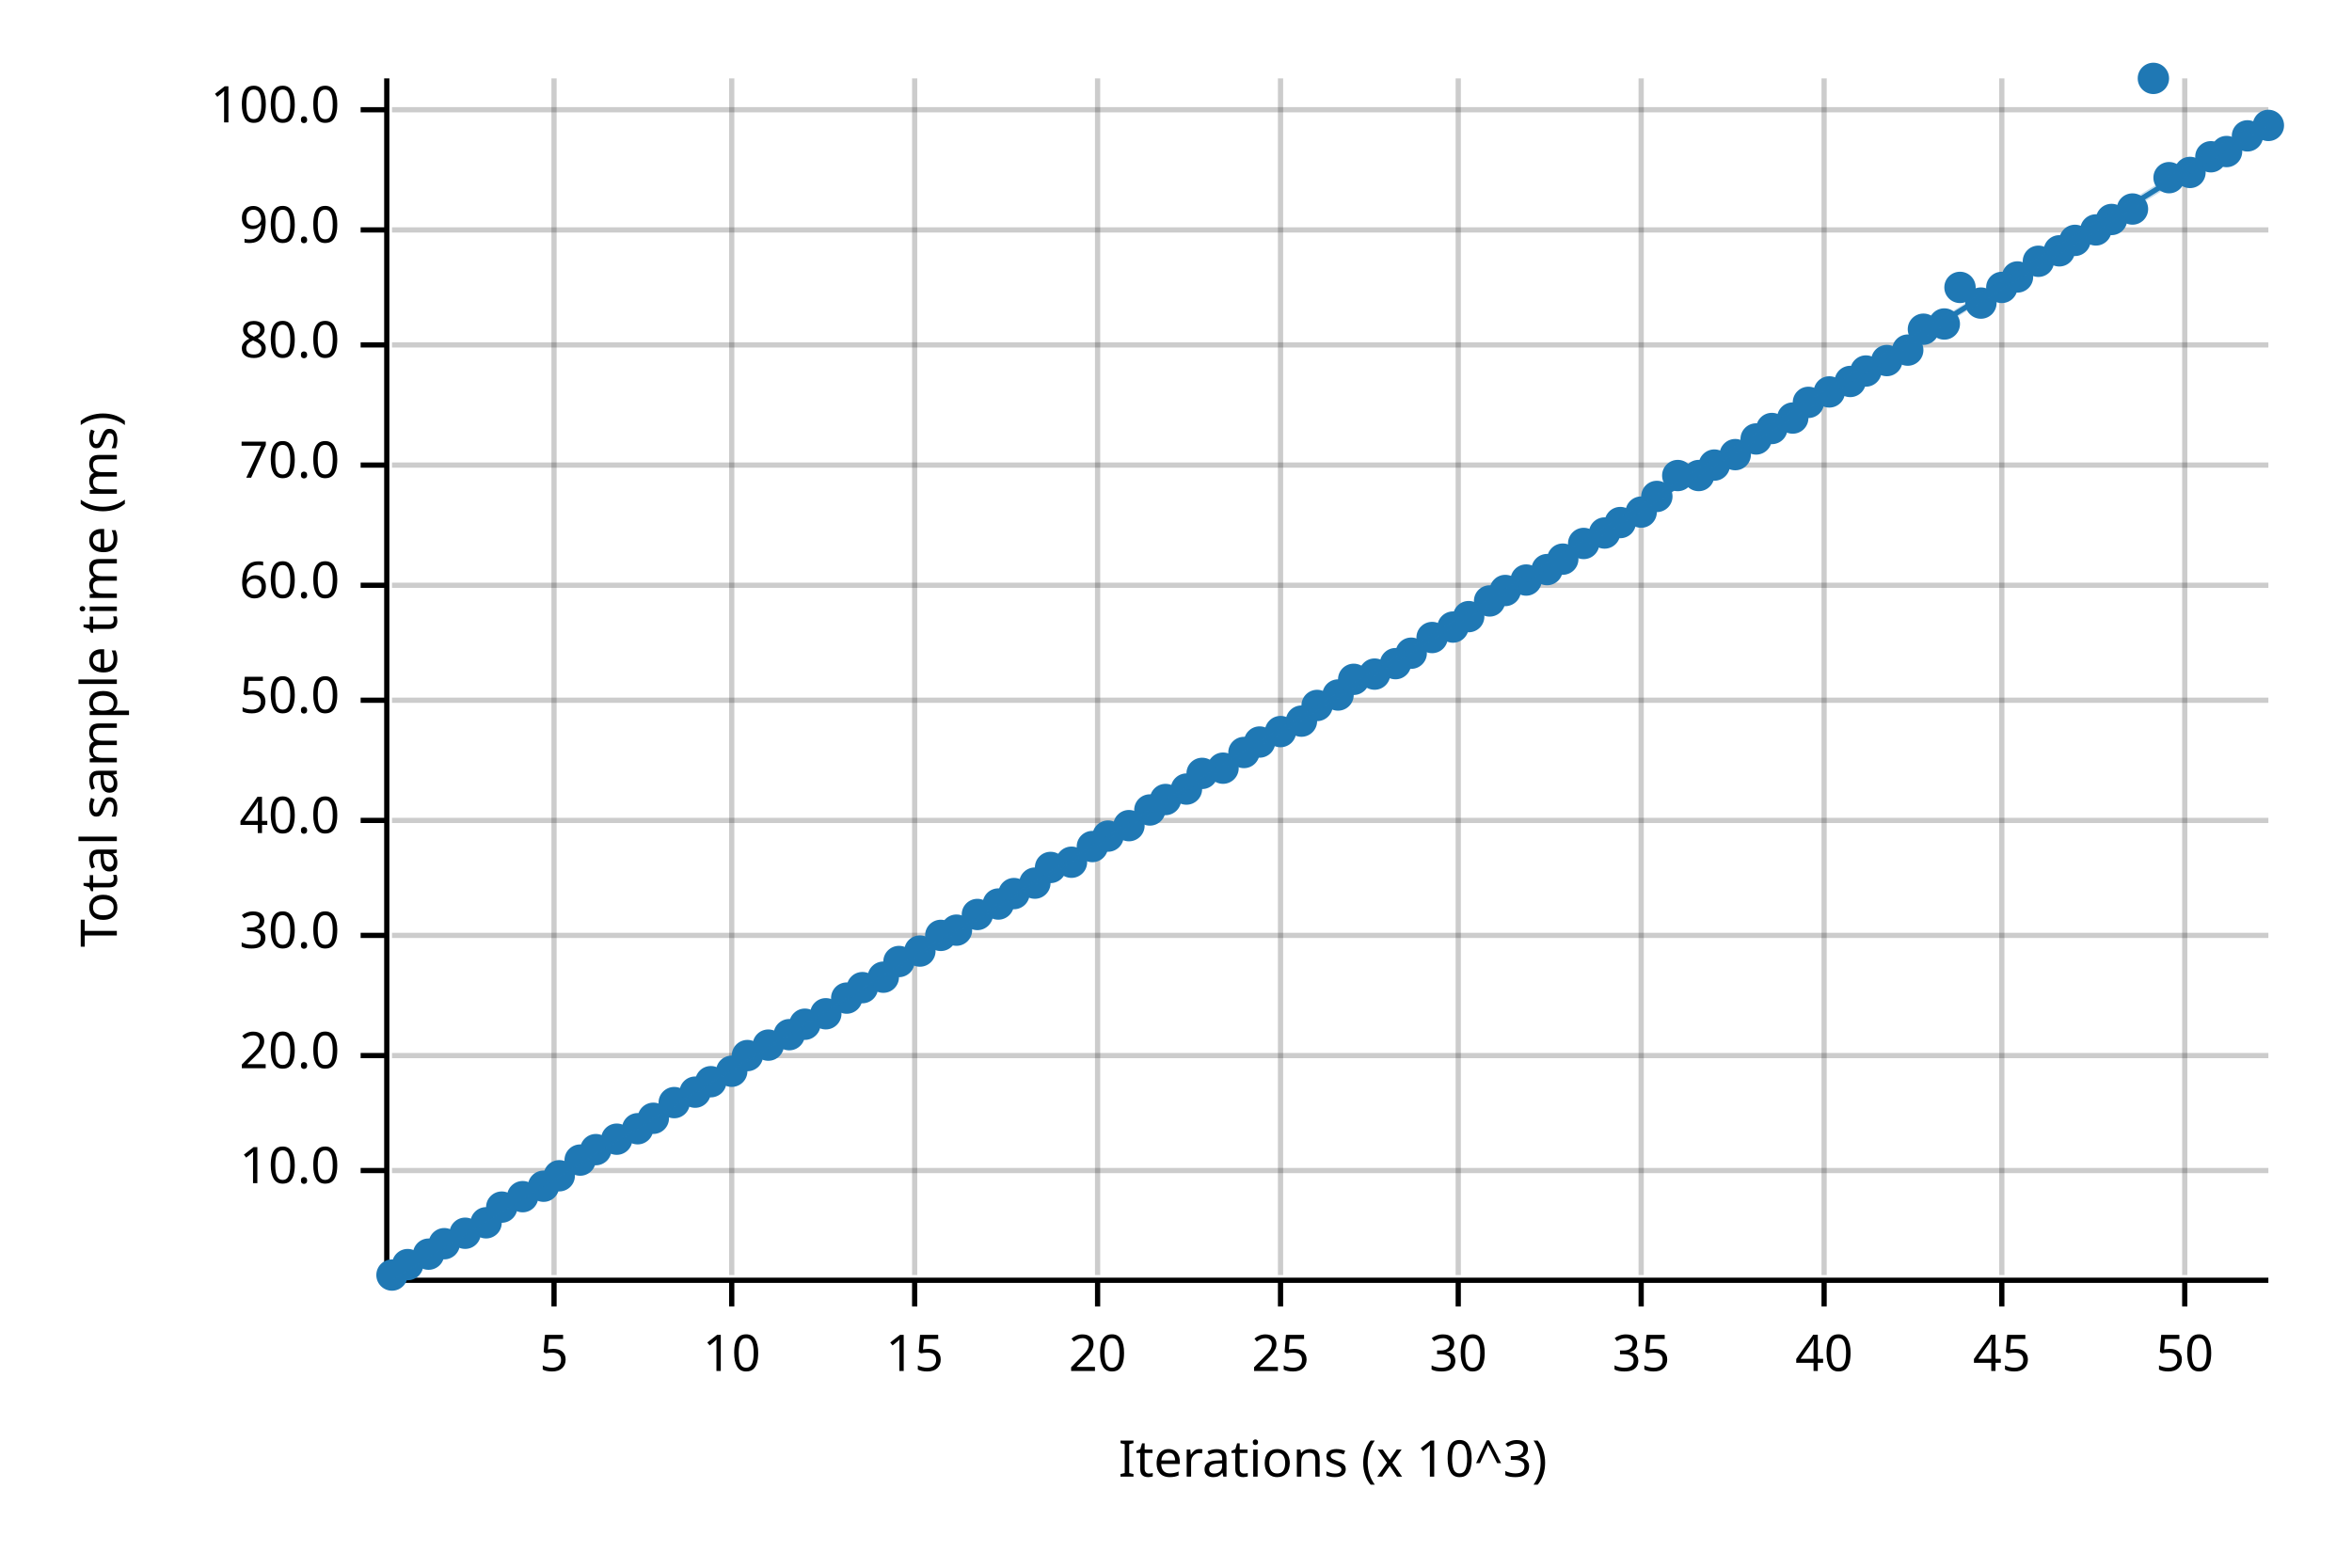
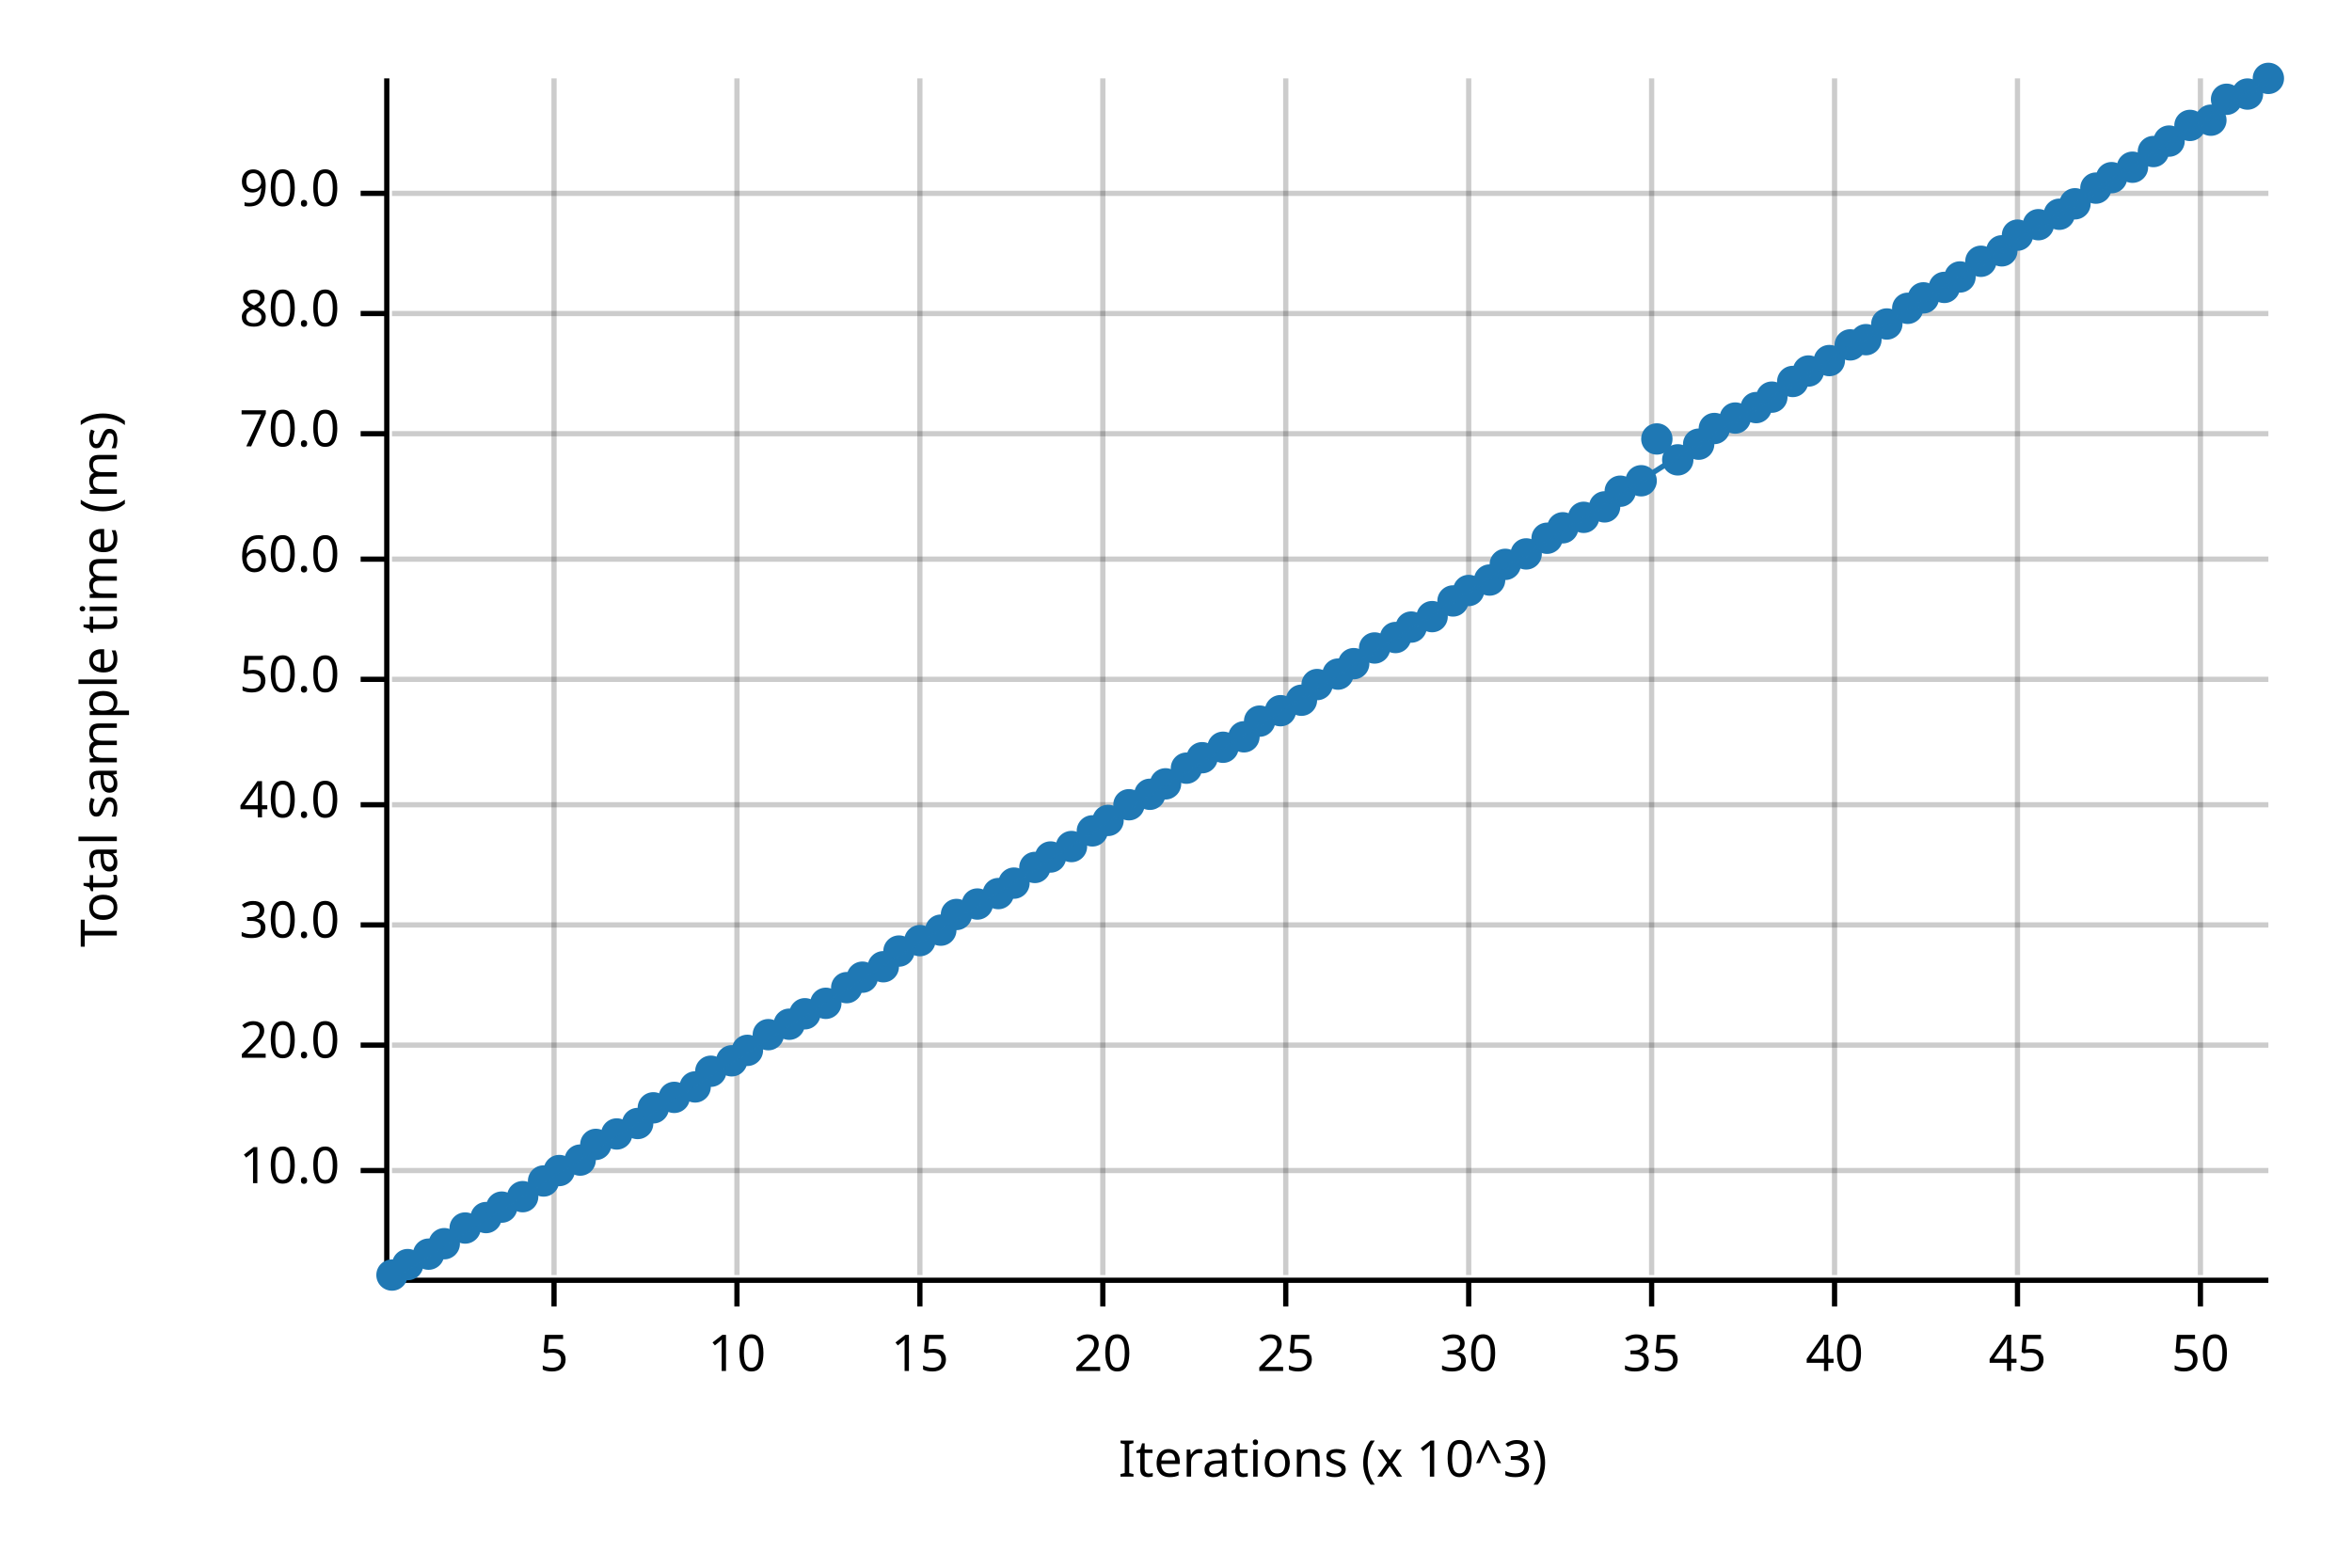
<svg xmlns="http://www.w3.org/2000/svg" width="450" height="300" viewBox="0 0 450 300">
  <text x="15" y="130" dy="0.76em" text-anchor="middle" font-family="sans-serif" font-size="9.677" opacity="1" fill="#000000" transform="rotate(270, 15, 130)">
Total sample time (ms)
</text>
  <text x="255" y="285" dy="-0.5ex" text-anchor="middle" font-family="sans-serif" font-size="9.677" opacity="1" fill="#000000">
Iterations (x 10^3)
</text>
  <line opacity="0.2" stroke="#000000" stroke-width="1" x1="106" y1="244" x2="106" y2="15" />
-   <line opacity="0.2" stroke="#000000" stroke-width="1" x1="140" y1="244" x2="140" y2="15" />
-   <line opacity="0.2" stroke="#000000" stroke-width="1" x1="175" y1="244" x2="175" y2="15" />
-   <line opacity="0.2" stroke="#000000" stroke-width="1" x1="210" y1="244" x2="210" y2="15" />
-   <line opacity="0.2" stroke="#000000" stroke-width="1" x1="245" y1="244" x2="245" y2="15" />
-   <line opacity="0.2" stroke="#000000" stroke-width="1" x1="279" y1="244" x2="279" y2="15" />
-   <line opacity="0.2" stroke="#000000" stroke-width="1" x1="314" y1="244" x2="314" y2="15" />
-   <line opacity="0.2" stroke="#000000" stroke-width="1" x1="349" y1="244" x2="349" y2="15" />
-   <line opacity="0.2" stroke="#000000" stroke-width="1" x1="383" y1="244" x2="383" y2="15" />
-   <line opacity="0.2" stroke="#000000" stroke-width="1" x1="418" y1="244" x2="418" y2="15" />
+   <line opacity="0.2" stroke="#000000" stroke-width="1" x1="141" y1="244" x2="141" y2="15" />
+   <line opacity="0.2" stroke="#000000" stroke-width="1" x1="176" y1="244" x2="176" y2="15" />
+   <line opacity="0.2" stroke="#000000" stroke-width="1" x1="211" y1="244" x2="211" y2="15" />
+   <line opacity="0.2" stroke="#000000" stroke-width="1" x1="246" y1="244" x2="246" y2="15" />
+   <line opacity="0.2" stroke="#000000" stroke-width="1" x1="281" y1="244" x2="281" y2="15" />
+   <line opacity="0.2" stroke="#000000" stroke-width="1" x1="316" y1="244" x2="316" y2="15" />
+   <line opacity="0.2" stroke="#000000" stroke-width="1" x1="351" y1="244" x2="351" y2="15" />
+   <line opacity="0.2" stroke="#000000" stroke-width="1" x1="386" y1="244" x2="386" y2="15" />
+   <line opacity="0.2" stroke="#000000" stroke-width="1" x1="421" y1="244" x2="421" y2="15" />
  <line opacity="0.2" stroke="#000000" stroke-width="1" x1="75" y1="224" x2="434" y2="224" />
-   <line opacity="0.2" stroke="#000000" stroke-width="1" x1="75" y1="202" x2="434" y2="202" />
-   <line opacity="0.2" stroke="#000000" stroke-width="1" x1="75" y1="179" x2="434" y2="179" />
-   <line opacity="0.2" stroke="#000000" stroke-width="1" x1="75" y1="157" x2="434" y2="157" />
-   <line opacity="0.2" stroke="#000000" stroke-width="1" x1="75" y1="134" x2="434" y2="134" />
-   <line opacity="0.2" stroke="#000000" stroke-width="1" x1="75" y1="112" x2="434" y2="112" />
-   <line opacity="0.2" stroke="#000000" stroke-width="1" x1="75" y1="89" x2="434" y2="89" />
-   <line opacity="0.2" stroke="#000000" stroke-width="1" x1="75" y1="66" x2="434" y2="66" />
-   <line opacity="0.2" stroke="#000000" stroke-width="1" x1="75" y1="44" x2="434" y2="44" />
-   <line opacity="0.2" stroke="#000000" stroke-width="1" x1="75" y1="21" x2="434" y2="21" />
+   <line opacity="0.2" stroke="#000000" stroke-width="1" x1="75" y1="200" x2="434" y2="200" />
+   <line opacity="0.2" stroke="#000000" stroke-width="1" x1="75" y1="177" x2="434" y2="177" />
+   <line opacity="0.2" stroke="#000000" stroke-width="1" x1="75" y1="154" x2="434" y2="154" />
+   <line opacity="0.2" stroke="#000000" stroke-width="1" x1="75" y1="130" x2="434" y2="130" />
+   <line opacity="0.2" stroke="#000000" stroke-width="1" x1="75" y1="107" x2="434" y2="107" />
+   <line opacity="0.2" stroke="#000000" stroke-width="1" x1="75" y1="83" x2="434" y2="83" />
+   <line opacity="0.2" stroke="#000000" stroke-width="1" x1="75" y1="60" x2="434" y2="60" />
+   <line opacity="0.2" stroke="#000000" stroke-width="1" x1="75" y1="37" x2="434" y2="37" />
  <polyline fill="none" opacity="1" stroke="#000000" stroke-width="1" points="74,15 74,244 " />
  <text x="65" y="224" dy="0.5ex" text-anchor="end" font-family="sans-serif" font-size="9.677" opacity="1" fill="#000000">
10.0
</text>
  <polyline fill="none" opacity="1" stroke="#000000" stroke-width="1" points="69,224 74,224 " />
-   <text x="65" y="202" dy="0.5ex" text-anchor="end" font-family="sans-serif" font-size="9.677" opacity="1" fill="#000000">
+   <text x="65" y="200" dy="0.5ex" text-anchor="end" font-family="sans-serif" font-size="9.677" opacity="1" fill="#000000">
20.0
</text>
-   <polyline fill="none" opacity="1" stroke="#000000" stroke-width="1" points="69,202 74,202 " />
-   <text x="65" y="179" dy="0.5ex" text-anchor="end" font-family="sans-serif" font-size="9.677" opacity="1" fill="#000000">
+   <polyline fill="none" opacity="1" stroke="#000000" stroke-width="1" points="69,200 74,200 " />
+   <text x="65" y="177" dy="0.5ex" text-anchor="end" font-family="sans-serif" font-size="9.677" opacity="1" fill="#000000">
30.0
</text>
-   <polyline fill="none" opacity="1" stroke="#000000" stroke-width="1" points="69,179 74,179 " />
-   <text x="65" y="157" dy="0.5ex" text-anchor="end" font-family="sans-serif" font-size="9.677" opacity="1" fill="#000000">
+   <polyline fill="none" opacity="1" stroke="#000000" stroke-width="1" points="69,177 74,177 " />
+   <text x="65" y="154" dy="0.5ex" text-anchor="end" font-family="sans-serif" font-size="9.677" opacity="1" fill="#000000">
40.0
</text>
-   <polyline fill="none" opacity="1" stroke="#000000" stroke-width="1" points="69,157 74,157 " />
-   <text x="65" y="134" dy="0.5ex" text-anchor="end" font-family="sans-serif" font-size="9.677" opacity="1" fill="#000000">
+   <polyline fill="none" opacity="1" stroke="#000000" stroke-width="1" points="69,154 74,154 " />
+   <text x="65" y="130" dy="0.5ex" text-anchor="end" font-family="sans-serif" font-size="9.677" opacity="1" fill="#000000">
50.0
</text>
-   <polyline fill="none" opacity="1" stroke="#000000" stroke-width="1" points="69,134 74,134 " />
-   <text x="65" y="112" dy="0.5ex" text-anchor="end" font-family="sans-serif" font-size="9.677" opacity="1" fill="#000000">
+   <polyline fill="none" opacity="1" stroke="#000000" stroke-width="1" points="69,130 74,130 " />
+   <text x="65" y="107" dy="0.5ex" text-anchor="end" font-family="sans-serif" font-size="9.677" opacity="1" fill="#000000">
60.0
</text>
-   <polyline fill="none" opacity="1" stroke="#000000" stroke-width="1" points="69,112 74,112 " />
-   <text x="65" y="89" dy="0.5ex" text-anchor="end" font-family="sans-serif" font-size="9.677" opacity="1" fill="#000000">
+   <polyline fill="none" opacity="1" stroke="#000000" stroke-width="1" points="69,107 74,107 " />
+   <text x="65" y="83" dy="0.5ex" text-anchor="end" font-family="sans-serif" font-size="9.677" opacity="1" fill="#000000">
70.0
</text>
-   <polyline fill="none" opacity="1" stroke="#000000" stroke-width="1" points="69,89 74,89 " />
-   <text x="65" y="66" dy="0.5ex" text-anchor="end" font-family="sans-serif" font-size="9.677" opacity="1" fill="#000000">
+   <polyline fill="none" opacity="1" stroke="#000000" stroke-width="1" points="69,83 74,83 " />
+   <text x="65" y="60" dy="0.5ex" text-anchor="end" font-family="sans-serif" font-size="9.677" opacity="1" fill="#000000">
80.0
</text>
-   <polyline fill="none" opacity="1" stroke="#000000" stroke-width="1" points="69,66 74,66 " />
-   <text x="65" y="44" dy="0.5ex" text-anchor="end" font-family="sans-serif" font-size="9.677" opacity="1" fill="#000000">
+   <polyline fill="none" opacity="1" stroke="#000000" stroke-width="1" points="69,60 74,60 " />
+   <text x="65" y="37" dy="0.5ex" text-anchor="end" font-family="sans-serif" font-size="9.677" opacity="1" fill="#000000">
90.0
</text>
-   <polyline fill="none" opacity="1" stroke="#000000" stroke-width="1" points="69,44 74,44 " />
-   <text x="65" y="21" dy="0.5ex" text-anchor="end" font-family="sans-serif" font-size="9.677" opacity="1" fill="#000000">
- 100.0
- </text>
-   <polyline fill="none" opacity="1" stroke="#000000" stroke-width="1" points="69,21 74,21 " />
+   <polyline fill="none" opacity="1" stroke="#000000" stroke-width="1" points="69,37 74,37 " />
  <polyline fill="none" opacity="1" stroke="#000000" stroke-width="1" points="75,245 434,245 " />
  <text x="106" y="255" dy="0.76em" text-anchor="middle" font-family="sans-serif" font-size="9.677" opacity="1" fill="#000000">
5
</text>
  <polyline fill="none" opacity="1" stroke="#000000" stroke-width="1" points="106,245 106,250 " />
-   <text x="140" y="255" dy="0.76em" text-anchor="middle" font-family="sans-serif" font-size="9.677" opacity="1" fill="#000000">
+   <text x="141" y="255" dy="0.76em" text-anchor="middle" font-family="sans-serif" font-size="9.677" opacity="1" fill="#000000">
10
</text>
-   <polyline fill="none" opacity="1" stroke="#000000" stroke-width="1" points="140,245 140,250 " />
-   <text x="175" y="255" dy="0.76em" text-anchor="middle" font-family="sans-serif" font-size="9.677" opacity="1" fill="#000000">
+   <polyline fill="none" opacity="1" stroke="#000000" stroke-width="1" points="141,245 141,250 " />
+   <text x="176" y="255" dy="0.76em" text-anchor="middle" font-family="sans-serif" font-size="9.677" opacity="1" fill="#000000">
15
</text>
-   <polyline fill="none" opacity="1" stroke="#000000" stroke-width="1" points="175,245 175,250 " />
-   <text x="210" y="255" dy="0.76em" text-anchor="middle" font-family="sans-serif" font-size="9.677" opacity="1" fill="#000000">
+   <polyline fill="none" opacity="1" stroke="#000000" stroke-width="1" points="176,245 176,250 " />
+   <text x="211" y="255" dy="0.76em" text-anchor="middle" font-family="sans-serif" font-size="9.677" opacity="1" fill="#000000">
20
</text>
-   <polyline fill="none" opacity="1" stroke="#000000" stroke-width="1" points="210,245 210,250 " />
-   <text x="245" y="255" dy="0.76em" text-anchor="middle" font-family="sans-serif" font-size="9.677" opacity="1" fill="#000000">
+   <polyline fill="none" opacity="1" stroke="#000000" stroke-width="1" points="211,245 211,250 " />
+   <text x="246" y="255" dy="0.76em" text-anchor="middle" font-family="sans-serif" font-size="9.677" opacity="1" fill="#000000">
25
</text>
-   <polyline fill="none" opacity="1" stroke="#000000" stroke-width="1" points="245,245 245,250 " />
-   <text x="279" y="255" dy="0.76em" text-anchor="middle" font-family="sans-serif" font-size="9.677" opacity="1" fill="#000000">
+   <polyline fill="none" opacity="1" stroke="#000000" stroke-width="1" points="246,245 246,250 " />
+   <text x="281" y="255" dy="0.76em" text-anchor="middle" font-family="sans-serif" font-size="9.677" opacity="1" fill="#000000">
30
</text>
-   <polyline fill="none" opacity="1" stroke="#000000" stroke-width="1" points="279,245 279,250 " />
-   <text x="314" y="255" dy="0.76em" text-anchor="middle" font-family="sans-serif" font-size="9.677" opacity="1" fill="#000000">
+   <polyline fill="none" opacity="1" stroke="#000000" stroke-width="1" points="281,245 281,250 " />
+   <text x="316" y="255" dy="0.76em" text-anchor="middle" font-family="sans-serif" font-size="9.677" opacity="1" fill="#000000">
35
</text>
-   <polyline fill="none" opacity="1" stroke="#000000" stroke-width="1" points="314,245 314,250 " />
-   <text x="349" y="255" dy="0.76em" text-anchor="middle" font-family="sans-serif" font-size="9.677" opacity="1" fill="#000000">
+   <polyline fill="none" opacity="1" stroke="#000000" stroke-width="1" points="316,245 316,250 " />
+   <text x="351" y="255" dy="0.76em" text-anchor="middle" font-family="sans-serif" font-size="9.677" opacity="1" fill="#000000">
40
</text>
-   <polyline fill="none" opacity="1" stroke="#000000" stroke-width="1" points="349,245 349,250 " />
-   <text x="383" y="255" dy="0.76em" text-anchor="middle" font-family="sans-serif" font-size="9.677" opacity="1" fill="#000000">
+   <polyline fill="none" opacity="1" stroke="#000000" stroke-width="1" points="351,245 351,250 " />
+   <text x="386" y="255" dy="0.76em" text-anchor="middle" font-family="sans-serif" font-size="9.677" opacity="1" fill="#000000">
45
</text>
-   <polyline fill="none" opacity="1" stroke="#000000" stroke-width="1" points="383,245 383,250 " />
-   <text x="418" y="255" dy="0.76em" text-anchor="middle" font-family="sans-serif" font-size="9.677" opacity="1" fill="#000000">
+   <polyline fill="none" opacity="1" stroke="#000000" stroke-width="1" points="386,245 386,250 " />
+   <text x="421" y="255" dy="0.76em" text-anchor="middle" font-family="sans-serif" font-size="9.677" opacity="1" fill="#000000">
50
</text>
-   <polyline fill="none" opacity="1" stroke="#000000" stroke-width="1" points="418,245 418,250 " />
+   <polyline fill="none" opacity="1" stroke="#000000" stroke-width="1" points="421,245 421,250 " />
  <circle cx="75" cy="244" r="3" opacity="1" fill="#1F78B4" stroke="none" stroke-width="1" />
  <circle cx="78" cy="242" r="3" opacity="1" fill="#1F78B4" stroke="none" stroke-width="1" />
  <circle cx="82" cy="240" r="3" opacity="1" fill="#1F78B4" stroke="none" stroke-width="1" />
  <circle cx="85" cy="238" r="3" opacity="1" fill="#1F78B4" stroke="none" stroke-width="1" />
-   <circle cx="89" cy="236" r="3" opacity="1" fill="#1F78B4" stroke="none" stroke-width="1" />
-   <circle cx="93" cy="234" r="3" opacity="1" fill="#1F78B4" stroke="none" stroke-width="1" />
+   <circle cx="89" cy="235" r="3" opacity="1" fill="#1F78B4" stroke="none" stroke-width="1" />
+   <circle cx="93" cy="233" r="3" opacity="1" fill="#1F78B4" stroke="none" stroke-width="1" />
  <circle cx="96" cy="231" r="3" opacity="1" fill="#1F78B4" stroke="none" stroke-width="1" />
  <circle cx="100" cy="229" r="3" opacity="1" fill="#1F78B4" stroke="none" stroke-width="1" />
-   <circle cx="104" cy="227" r="3" opacity="1" fill="#1F78B4" stroke="none" stroke-width="1" />
-   <circle cx="107" cy="225" r="3" opacity="1" fill="#1F78B4" stroke="none" stroke-width="1" />
+   <circle cx="104" cy="226" r="3" opacity="1" fill="#1F78B4" stroke="none" stroke-width="1" />
+   <circle cx="107" cy="224" r="3" opacity="1" fill="#1F78B4" stroke="none" stroke-width="1" />
  <circle cx="111" cy="222" r="3" opacity="1" fill="#1F78B4" stroke="none" stroke-width="1" />
-   <circle cx="114" cy="220" r="3" opacity="1" fill="#1F78B4" stroke="none" stroke-width="1" />
-   <circle cx="118" cy="218" r="3" opacity="1" fill="#1F78B4" stroke="none" stroke-width="1" />
-   <circle cx="122" cy="216" r="3" opacity="1" fill="#1F78B4" stroke="none" stroke-width="1" />
-   <circle cx="125" cy="214" r="3" opacity="1" fill="#1F78B4" stroke="none" stroke-width="1" />
-   <circle cx="129" cy="211" r="3" opacity="1" fill="#1F78B4" stroke="none" stroke-width="1" />
-   <circle cx="133" cy="209" r="3" opacity="1" fill="#1F78B4" stroke="none" stroke-width="1" />
-   <circle cx="136" cy="207" r="3" opacity="1" fill="#1F78B4" stroke="none" stroke-width="1" />
-   <circle cx="140" cy="205" r="3" opacity="1" fill="#1F78B4" stroke="none" stroke-width="1" />
-   <circle cx="143" cy="202" r="3" opacity="1" fill="#1F78B4" stroke="none" stroke-width="1" />
-   <circle cx="147" cy="200" r="3" opacity="1" fill="#1F78B4" stroke="none" stroke-width="1" />
-   <circle cx="151" cy="198" r="3" opacity="1" fill="#1F78B4" stroke="none" stroke-width="1" />
-   <circle cx="154" cy="196" r="3" opacity="1" fill="#1F78B4" stroke="none" stroke-width="1" />
-   <circle cx="158" cy="194" r="3" opacity="1" fill="#1F78B4" stroke="none" stroke-width="1" />
-   <circle cx="162" cy="191" r="3" opacity="1" fill="#1F78B4" stroke="none" stroke-width="1" />
-   <circle cx="165" cy="189" r="3" opacity="1" fill="#1F78B4" stroke="none" stroke-width="1" />
-   <circle cx="169" cy="187" r="3" opacity="1" fill="#1F78B4" stroke="none" stroke-width="1" />
-   <circle cx="172" cy="184" r="3" opacity="1" fill="#1F78B4" stroke="none" stroke-width="1" />
-   <circle cx="176" cy="182" r="3" opacity="1" fill="#1F78B4" stroke="none" stroke-width="1" />
-   <circle cx="180" cy="179" r="3" opacity="1" fill="#1F78B4" stroke="none" stroke-width="1" />
-   <circle cx="183" cy="178" r="3" opacity="1" fill="#1F78B4" stroke="none" stroke-width="1" />
-   <circle cx="187" cy="175" r="3" opacity="1" fill="#1F78B4" stroke="none" stroke-width="1" />
-   <circle cx="191" cy="173" r="3" opacity="1" fill="#1F78B4" stroke="none" stroke-width="1" />
-   <circle cx="194" cy="171" r="3" opacity="1" fill="#1F78B4" stroke="none" stroke-width="1" />
-   <circle cx="198" cy="169" r="3" opacity="1" fill="#1F78B4" stroke="none" stroke-width="1" />
-   <circle cx="201" cy="166" r="3" opacity="1" fill="#1F78B4" stroke="none" stroke-width="1" />
-   <circle cx="205" cy="165" r="3" opacity="1" fill="#1F78B4" stroke="none" stroke-width="1" />
-   <circle cx="209" cy="162" r="3" opacity="1" fill="#1F78B4" stroke="none" stroke-width="1" />
-   <circle cx="212" cy="160" r="3" opacity="1" fill="#1F78B4" stroke="none" stroke-width="1" />
-   <circle cx="216" cy="158" r="3" opacity="1" fill="#1F78B4" stroke="none" stroke-width="1" />
-   <circle cx="220" cy="155" r="3" opacity="1" fill="#1F78B4" stroke="none" stroke-width="1" />
-   <circle cx="223" cy="153" r="3" opacity="1" fill="#1F78B4" stroke="none" stroke-width="1" />
-   <circle cx="227" cy="151" r="3" opacity="1" fill="#1F78B4" stroke="none" stroke-width="1" />
-   <circle cx="230" cy="148" r="3" opacity="1" fill="#1F78B4" stroke="none" stroke-width="1" />
-   <circle cx="234" cy="147" r="3" opacity="1" fill="#1F78B4" stroke="none" stroke-width="1" />
-   <circle cx="238" cy="144" r="3" opacity="1" fill="#1F78B4" stroke="none" stroke-width="1" />
-   <circle cx="241" cy="142" r="3" opacity="1" fill="#1F78B4" stroke="none" stroke-width="1" />
-   <circle cx="245" cy="140" r="3" opacity="1" fill="#1F78B4" stroke="none" stroke-width="1" />
-   <circle cx="249" cy="138" r="3" opacity="1" fill="#1F78B4" stroke="none" stroke-width="1" />
-   <circle cx="252" cy="135" r="3" opacity="1" fill="#1F78B4" stroke="none" stroke-width="1" />
-   <circle cx="256" cy="133" r="3" opacity="1" fill="#1F78B4" stroke="none" stroke-width="1" />
-   <circle cx="259" cy="130" r="3" opacity="1" fill="#1F78B4" stroke="none" stroke-width="1" />
-   <circle cx="263" cy="129" r="3" opacity="1" fill="#1F78B4" stroke="none" stroke-width="1" />
-   <circle cx="267" cy="127" r="3" opacity="1" fill="#1F78B4" stroke="none" stroke-width="1" />
-   <circle cx="270" cy="125" r="3" opacity="1" fill="#1F78B4" stroke="none" stroke-width="1" />
-   <circle cx="274" cy="122" r="3" opacity="1" fill="#1F78B4" stroke="none" stroke-width="1" />
-   <circle cx="278" cy="120" r="3" opacity="1" fill="#1F78B4" stroke="none" stroke-width="1" />
-   <circle cx="281" cy="118" r="3" opacity="1" fill="#1F78B4" stroke="none" stroke-width="1" />
-   <circle cx="285" cy="115" r="3" opacity="1" fill="#1F78B4" stroke="none" stroke-width="1" />
-   <circle cx="288" cy="113" r="3" opacity="1" fill="#1F78B4" stroke="none" stroke-width="1" />
-   <circle cx="292" cy="111" r="3" opacity="1" fill="#1F78B4" stroke="none" stroke-width="1" />
-   <circle cx="296" cy="109" r="3" opacity="1" fill="#1F78B4" stroke="none" stroke-width="1" />
-   <circle cx="299" cy="107" r="3" opacity="1" fill="#1F78B4" stroke="none" stroke-width="1" />
-   <circle cx="303" cy="104" r="3" opacity="1" fill="#1F78B4" stroke="none" stroke-width="1" />
-   <circle cx="307" cy="102" r="3" opacity="1" fill="#1F78B4" stroke="none" stroke-width="1" />
-   <circle cx="310" cy="100" r="3" opacity="1" fill="#1F78B4" stroke="none" stroke-width="1" />
-   <circle cx="314" cy="98" r="3" opacity="1" fill="#1F78B4" stroke="none" stroke-width="1" />
-   <circle cx="317" cy="95" r="3" opacity="1" fill="#1F78B4" stroke="none" stroke-width="1" />
-   <circle cx="321" cy="91" r="3" opacity="1" fill="#1F78B4" stroke="none" stroke-width="1" />
-   <circle cx="325" cy="91" r="3" opacity="1" fill="#1F78B4" stroke="none" stroke-width="1" />
-   <circle cx="328" cy="89" r="3" opacity="1" fill="#1F78B4" stroke="none" stroke-width="1" />
-   <circle cx="332" cy="87" r="3" opacity="1" fill="#1F78B4" stroke="none" stroke-width="1" />
-   <circle cx="336" cy="84" r="3" opacity="1" fill="#1F78B4" stroke="none" stroke-width="1" />
-   <circle cx="339" cy="82" r="3" opacity="1" fill="#1F78B4" stroke="none" stroke-width="1" />
-   <circle cx="343" cy="80" r="3" opacity="1" fill="#1F78B4" stroke="none" stroke-width="1" />
-   <circle cx="346" cy="77" r="3" opacity="1" fill="#1F78B4" stroke="none" stroke-width="1" />
-   <circle cx="350" cy="75" r="3" opacity="1" fill="#1F78B4" stroke="none" stroke-width="1" />
-   <circle cx="354" cy="73" r="3" opacity="1" fill="#1F78B4" stroke="none" stroke-width="1" />
-   <circle cx="357" cy="71" r="3" opacity="1" fill="#1F78B4" stroke="none" stroke-width="1" />
-   <circle cx="361" cy="69" r="3" opacity="1" fill="#1F78B4" stroke="none" stroke-width="1" />
-   <circle cx="365" cy="67" r="3" opacity="1" fill="#1F78B4" stroke="none" stroke-width="1" />
-   <circle cx="368" cy="63" r="3" opacity="1" fill="#1F78B4" stroke="none" stroke-width="1" />
-   <circle cx="372" cy="62" r="3" opacity="1" fill="#1F78B4" stroke="none" stroke-width="1" />
-   <circle cx="375" cy="55" r="3" opacity="1" fill="#1F78B4" stroke="none" stroke-width="1" />
-   <circle cx="379" cy="58" r="3" opacity="1" fill="#1F78B4" stroke="none" stroke-width="1" />
-   <circle cx="383" cy="55" r="3" opacity="1" fill="#1F78B4" stroke="none" stroke-width="1" />
-   <circle cx="386" cy="53" r="3" opacity="1" fill="#1F78B4" stroke="none" stroke-width="1" />
-   <circle cx="390" cy="50" r="3" opacity="1" fill="#1F78B4" stroke="none" stroke-width="1" />
-   <circle cx="394" cy="48" r="3" opacity="1" fill="#1F78B4" stroke="none" stroke-width="1" />
-   <circle cx="397" cy="46" r="3" opacity="1" fill="#1F78B4" stroke="none" stroke-width="1" />
-   <circle cx="401" cy="44" r="3" opacity="1" fill="#1F78B4" stroke="none" stroke-width="1" />
-   <circle cx="404" cy="42" r="3" opacity="1" fill="#1F78B4" stroke="none" stroke-width="1" />
-   <circle cx="408" cy="40" r="3" opacity="1" fill="#1F78B4" stroke="none" stroke-width="1" />
-   <circle cx="412" cy="15" r="3" opacity="1" fill="#1F78B4" stroke="none" stroke-width="1" />
-   <circle cx="415" cy="34" r="3" opacity="1" fill="#1F78B4" stroke="none" stroke-width="1" />
-   <circle cx="419" cy="33" r="3" opacity="1" fill="#1F78B4" stroke="none" stroke-width="1" />
-   <circle cx="423" cy="30" r="3" opacity="1" fill="#1F78B4" stroke="none" stroke-width="1" />
-   <circle cx="426" cy="29" r="3" opacity="1" fill="#1F78B4" stroke="none" stroke-width="1" />
-   <circle cx="430" cy="26" r="3" opacity="1" fill="#1F78B4" stroke="none" stroke-width="1" />
-   <circle cx="434" cy="24" r="3" opacity="1" fill="#1F78B4" stroke="none" stroke-width="1" />
-   <polyline fill="none" opacity="1" stroke="#1F78B4" stroke-width="1" points="75,245 434,23 " />
-   <polygon opacity="0.25" fill="#1F78B4" points="75,245 434,24 434,22 " />
+   <circle cx="114" cy="219" r="3" opacity="1" fill="#1F78B4" stroke="none" stroke-width="1" />
+   <circle cx="118" cy="217" r="3" opacity="1" fill="#1F78B4" stroke="none" stroke-width="1" />
+   <circle cx="122" cy="215" r="3" opacity="1" fill="#1F78B4" stroke="none" stroke-width="1" />
+   <circle cx="125" cy="212" r="3" opacity="1" fill="#1F78B4" stroke="none" stroke-width="1" />
+   <circle cx="129" cy="210" r="3" opacity="1" fill="#1F78B4" stroke="none" stroke-width="1" />
+   <circle cx="133" cy="208" r="3" opacity="1" fill="#1F78B4" stroke="none" stroke-width="1" />
+   <circle cx="136" cy="205" r="3" opacity="1" fill="#1F78B4" stroke="none" stroke-width="1" />
+   <circle cx="140" cy="203" r="3" opacity="1" fill="#1F78B4" stroke="none" stroke-width="1" />
+   <circle cx="143" cy="201" r="3" opacity="1" fill="#1F78B4" stroke="none" stroke-width="1" />
+   <circle cx="147" cy="198" r="3" opacity="1" fill="#1F78B4" stroke="none" stroke-width="1" />
+   <circle cx="151" cy="196" r="3" opacity="1" fill="#1F78B4" stroke="none" stroke-width="1" />
+   <circle cx="154" cy="194" r="3" opacity="1" fill="#1F78B4" stroke="none" stroke-width="1" />
+   <circle cx="158" cy="192" r="3" opacity="1" fill="#1F78B4" stroke="none" stroke-width="1" />
+   <circle cx="162" cy="189" r="3" opacity="1" fill="#1F78B4" stroke="none" stroke-width="1" />
+   <circle cx="165" cy="187" r="3" opacity="1" fill="#1F78B4" stroke="none" stroke-width="1" />
+   <circle cx="169" cy="185" r="3" opacity="1" fill="#1F78B4" stroke="none" stroke-width="1" />
+   <circle cx="172" cy="182" r="3" opacity="1" fill="#1F78B4" stroke="none" stroke-width="1" />
+   <circle cx="176" cy="180" r="3" opacity="1" fill="#1F78B4" stroke="none" stroke-width="1" />
+   <circle cx="180" cy="178" r="3" opacity="1" fill="#1F78B4" stroke="none" stroke-width="1" />
+   <circle cx="183" cy="175" r="3" opacity="1" fill="#1F78B4" stroke="none" stroke-width="1" />
+   <circle cx="187" cy="173" r="3" opacity="1" fill="#1F78B4" stroke="none" stroke-width="1" />
+   <circle cx="191" cy="171" r="3" opacity="1" fill="#1F78B4" stroke="none" stroke-width="1" />
+   <circle cx="194" cy="169" r="3" opacity="1" fill="#1F78B4" stroke="none" stroke-width="1" />
+   <circle cx="198" cy="166" r="3" opacity="1" fill="#1F78B4" stroke="none" stroke-width="1" />
+   <circle cx="201" cy="164" r="3" opacity="1" fill="#1F78B4" stroke="none" stroke-width="1" />
+   <circle cx="205" cy="162" r="3" opacity="1" fill="#1F78B4" stroke="none" stroke-width="1" />
+   <circle cx="209" cy="159" r="3" opacity="1" fill="#1F78B4" stroke="none" stroke-width="1" />
+   <circle cx="212" cy="157" r="3" opacity="1" fill="#1F78B4" stroke="none" stroke-width="1" />
+   <circle cx="216" cy="154" r="3" opacity="1" fill="#1F78B4" stroke="none" stroke-width="1" />
+   <circle cx="220" cy="152" r="3" opacity="1" fill="#1F78B4" stroke="none" stroke-width="1" />
+   <circle cx="223" cy="150" r="3" opacity="1" fill="#1F78B4" stroke="none" stroke-width="1" />
+   <circle cx="227" cy="147" r="3" opacity="1" fill="#1F78B4" stroke="none" stroke-width="1" />
+   <circle cx="230" cy="145" r="3" opacity="1" fill="#1F78B4" stroke="none" stroke-width="1" />
+   <circle cx="234" cy="143" r="3" opacity="1" fill="#1F78B4" stroke="none" stroke-width="1" />
+   <circle cx="238" cy="141" r="3" opacity="1" fill="#1F78B4" stroke="none" stroke-width="1" />
+   <circle cx="241" cy="138" r="3" opacity="1" fill="#1F78B4" stroke="none" stroke-width="1" />
+   <circle cx="245" cy="136" r="3" opacity="1" fill="#1F78B4" stroke="none" stroke-width="1" />
+   <circle cx="249" cy="134" r="3" opacity="1" fill="#1F78B4" stroke="none" stroke-width="1" />
+   <circle cx="252" cy="131" r="3" opacity="1" fill="#1F78B4" stroke="none" stroke-width="1" />
+   <circle cx="256" cy="129" r="3" opacity="1" fill="#1F78B4" stroke="none" stroke-width="1" />
+   <circle cx="259" cy="127" r="3" opacity="1" fill="#1F78B4" stroke="none" stroke-width="1" />
+   <circle cx="263" cy="124" r="3" opacity="1" fill="#1F78B4" stroke="none" stroke-width="1" />
+   <circle cx="267" cy="122" r="3" opacity="1" fill="#1F78B4" stroke="none" stroke-width="1" />
+   <circle cx="270" cy="120" r="3" opacity="1" fill="#1F78B4" stroke="none" stroke-width="1" />
+   <circle cx="274" cy="118" r="3" opacity="1" fill="#1F78B4" stroke="none" stroke-width="1" />
+   <circle cx="278" cy="115" r="3" opacity="1" fill="#1F78B4" stroke="none" stroke-width="1" />
+   <circle cx="281" cy="113" r="3" opacity="1" fill="#1F78B4" stroke="none" stroke-width="1" />
+   <circle cx="285" cy="111" r="3" opacity="1" fill="#1F78B4" stroke="none" stroke-width="1" />
+   <circle cx="288" cy="108" r="3" opacity="1" fill="#1F78B4" stroke="none" stroke-width="1" />
+   <circle cx="292" cy="106" r="3" opacity="1" fill="#1F78B4" stroke="none" stroke-width="1" />
+   <circle cx="296" cy="103" r="3" opacity="1" fill="#1F78B4" stroke="none" stroke-width="1" />
+   <circle cx="299" cy="101" r="3" opacity="1" fill="#1F78B4" stroke="none" stroke-width="1" />
+   <circle cx="303" cy="99" r="3" opacity="1" fill="#1F78B4" stroke="none" stroke-width="1" />
+   <circle cx="307" cy="97" r="3" opacity="1" fill="#1F78B4" stroke="none" stroke-width="1" />
+   <circle cx="310" cy="94" r="3" opacity="1" fill="#1F78B4" stroke="none" stroke-width="1" />
+   <circle cx="314" cy="92" r="3" opacity="1" fill="#1F78B4" stroke="none" stroke-width="1" />
+   <circle cx="317" cy="84" r="3" opacity="1" fill="#1F78B4" stroke="none" stroke-width="1" />
+   <circle cx="321" cy="88" r="3" opacity="1" fill="#1F78B4" stroke="none" stroke-width="1" />
+   <circle cx="325" cy="85" r="3" opacity="1" fill="#1F78B4" stroke="none" stroke-width="1" />
+   <circle cx="328" cy="82" r="3" opacity="1" fill="#1F78B4" stroke="none" stroke-width="1" />
+   <circle cx="332" cy="80" r="3" opacity="1" fill="#1F78B4" stroke="none" stroke-width="1" />
+   <circle cx="336" cy="78" r="3" opacity="1" fill="#1F78B4" stroke="none" stroke-width="1" />
+   <circle cx="339" cy="76" r="3" opacity="1" fill="#1F78B4" stroke="none" stroke-width="1" />
+   <circle cx="343" cy="73" r="3" opacity="1" fill="#1F78B4" stroke="none" stroke-width="1" />
+   <circle cx="346" cy="71" r="3" opacity="1" fill="#1F78B4" stroke="none" stroke-width="1" />
+   <circle cx="350" cy="69" r="3" opacity="1" fill="#1F78B4" stroke="none" stroke-width="1" />
+   <circle cx="354" cy="66" r="3" opacity="1" fill="#1F78B4" stroke="none" stroke-width="1" />
+   <circle cx="357" cy="65" r="3" opacity="1" fill="#1F78B4" stroke="none" stroke-width="1" />
+   <circle cx="361" cy="62" r="3" opacity="1" fill="#1F78B4" stroke="none" stroke-width="1" />
+   <circle cx="365" cy="59" r="3" opacity="1" fill="#1F78B4" stroke="none" stroke-width="1" />
+   <circle cx="368" cy="57" r="3" opacity="1" fill="#1F78B4" stroke="none" stroke-width="1" />
+   <circle cx="372" cy="55" r="3" opacity="1" fill="#1F78B4" stroke="none" stroke-width="1" />
+   <circle cx="375" cy="53" r="3" opacity="1" fill="#1F78B4" stroke="none" stroke-width="1" />
+   <circle cx="379" cy="50" r="3" opacity="1" fill="#1F78B4" stroke="none" stroke-width="1" />
+   <circle cx="383" cy="48" r="3" opacity="1" fill="#1F78B4" stroke="none" stroke-width="1" />
+   <circle cx="386" cy="45" r="3" opacity="1" fill="#1F78B4" stroke="none" stroke-width="1" />
+   <circle cx="390" cy="43" r="3" opacity="1" fill="#1F78B4" stroke="none" stroke-width="1" />
+   <circle cx="394" cy="41" r="3" opacity="1" fill="#1F78B4" stroke="none" stroke-width="1" />
+   <circle cx="397" cy="39" r="3" opacity="1" fill="#1F78B4" stroke="none" stroke-width="1" />
+   <circle cx="401" cy="36" r="3" opacity="1" fill="#1F78B4" stroke="none" stroke-width="1" />
+   <circle cx="404" cy="34" r="3" opacity="1" fill="#1F78B4" stroke="none" stroke-width="1" />
+   <circle cx="408" cy="32" r="3" opacity="1" fill="#1F78B4" stroke="none" stroke-width="1" />
+   <circle cx="412" cy="29" r="3" opacity="1" fill="#1F78B4" stroke="none" stroke-width="1" />
+   <circle cx="415" cy="27" r="3" opacity="1" fill="#1F78B4" stroke="none" stroke-width="1" />
+   <circle cx="419" cy="24" r="3" opacity="1" fill="#1F78B4" stroke="none" stroke-width="1" />
+   <circle cx="423" cy="23" r="3" opacity="1" fill="#1F78B4" stroke="none" stroke-width="1" />
+   <circle cx="426" cy="19" r="3" opacity="1" fill="#1F78B4" stroke="none" stroke-width="1" />
+   <circle cx="430" cy="18" r="3" opacity="1" fill="#1F78B4" stroke="none" stroke-width="1" />
+   <circle cx="434" cy="15" r="3" opacity="1" fill="#1F78B4" stroke="none" stroke-width="1" />
+   <polyline fill="none" opacity="1" stroke="#1F78B4" stroke-width="1" points="75,245 434,15 " />
+   <polygon opacity="0.25" fill="#1F78B4" points="75,245 434,16 434,15 " />
</svg>
